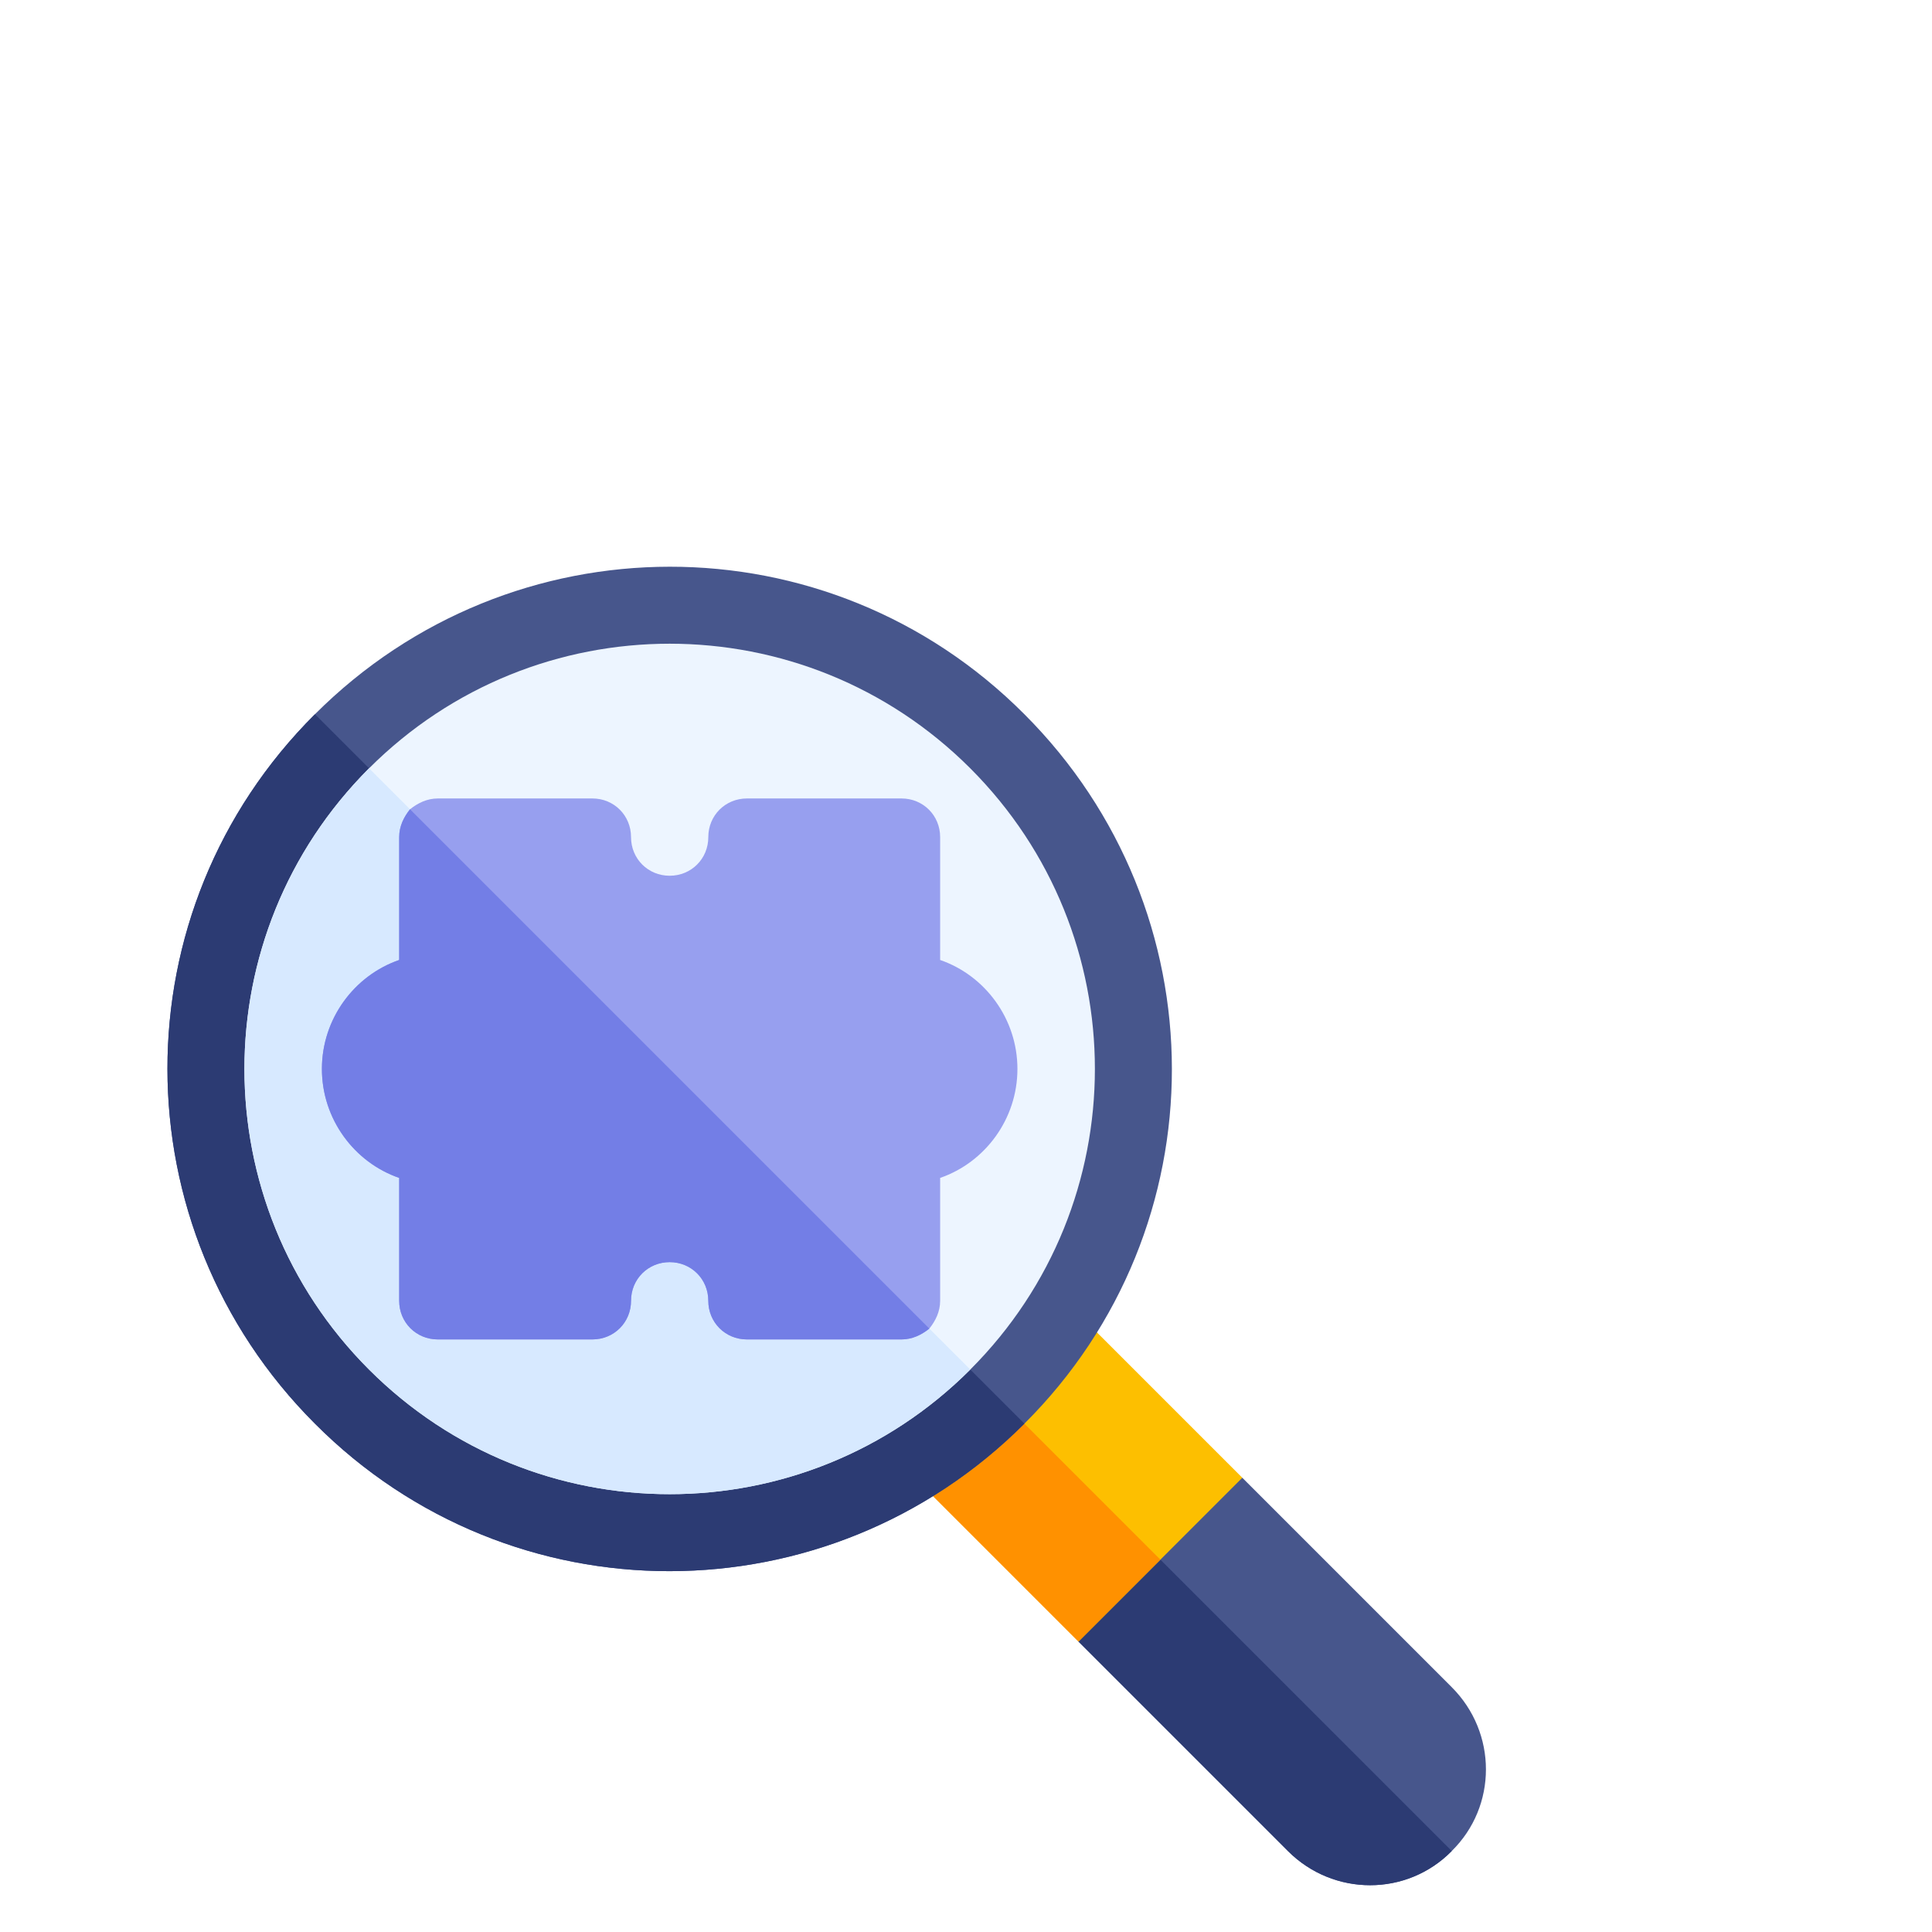
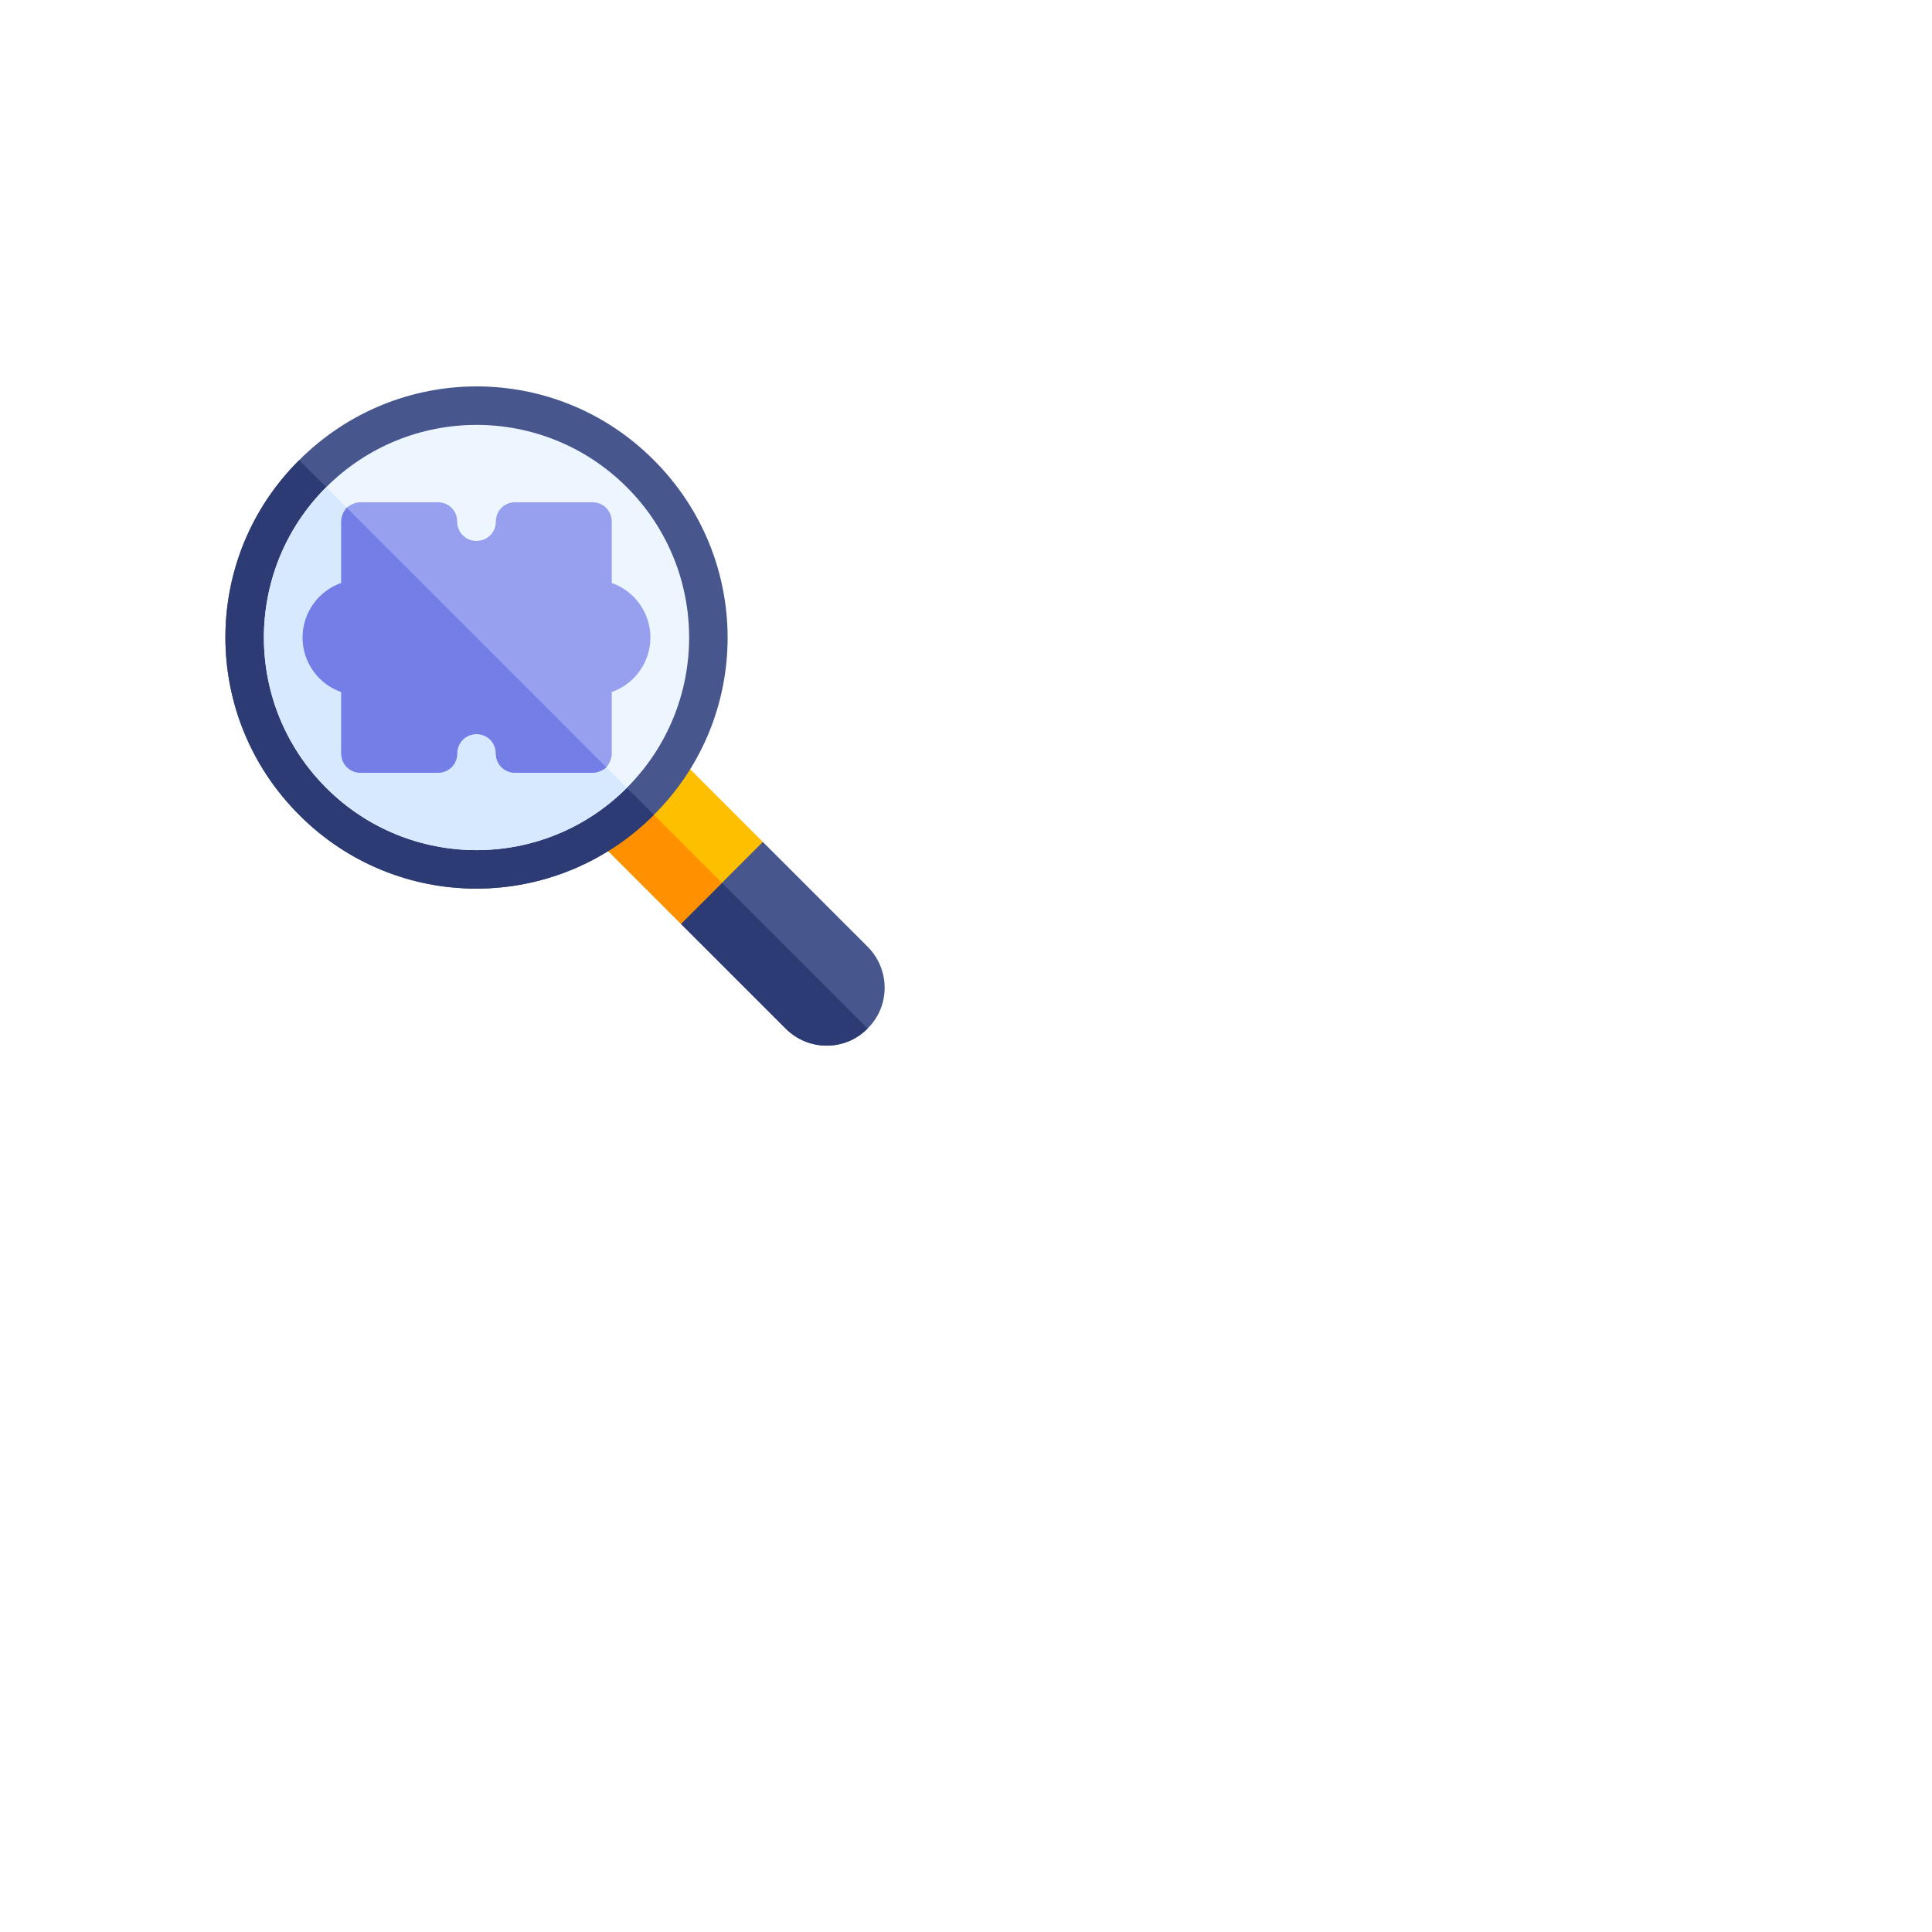
- <svg xmlns="http://www.w3.org/2000/svg" version="1.1" id="Capa_1" x="0px" y="0px" viewBox="200 -220 220 750" xml:space="preserve" width="50" height="50">
+ <svg xmlns="http://www.w3.org/2000/svg" version="1.1" id="Capa_1" x="0px" y="0px" viewBox="200 -300 750 1500" xml:space="preserve" width="50" height="50">
  <g>
    <path style="fill:#47568C;" d="M498.563,498.563c-17.401,17.701-45.899,17.701-63.6,0l-81.301-81.301l1.8-61.8l61.8-1.8   l81.301,81.301C516.264,452.662,516.264,481.162,498.563,498.563z" />
    <path style="fill:#2C3B73;" d="M498.563,498.563c-17.401,17.701-45.899,17.701-63.6,0l-81.301-81.301l1.8-61.8L498.563,498.563z" />
    <path style="fill:#FDBF00;" d="M417.262,353.662l-63.6,63.6l-65.099-65.099c-5.7-5.7-5.7-15.3,0-21l42.599-42.599   c5.7-5.7,15.3-5.7,21,0L417.262,353.662z" />
    <path style="fill:#FF9100;" d="M385.462,385.462l-31.8,31.8l-65.099-65.099c-5.7-5.7-5.7-15.3,0-21l21.301-21.301L385.462,385.462z   " />
    <path style="fill:#47568C;" d="M332.664,57.262c-76.201-76.5-199.2-76.199-275.402,0c-76.5,76.201-76.199,199.2,0,275.4   c76.201,76.501,199.2,76.201,275.402,0C409.163,256.463,408.863,133.463,332.664,57.262z" />
    <path style="fill:#2C3B73;" d="M332.664,332.662c-76.201,76.201-199.2,76.501-275.402,0c-76.199-76.199-76.5-199.199,0-275.4   L332.664,332.662z" />
    <path style="fill:#EDF5FF;" d="M311.663,311.663c-64.501,64.499-168.9,64.499-233.401,0c-64.499-64.501-64.499-168.9,0-233.401   c64.501-64.501,168.9-64.501,233.401,0C376.162,142.763,376.162,247.163,311.663,311.663z" />
    <path style="fill:#D7E9FF;" d="M311.663,311.663c-64.501,64.499-168.9,64.499-233.401,0c-64.499-64.501-64.499-168.9,0-233.401   L311.663,311.663z" />
    <path style="fill:#979FEF;" d="M299.963,152.662v-47.699c0-8.401-6.599-15-15-15h-60c-8.401,0-15,6.599-15,15   c0,8.399-6.599,15-15,15s-15-6.601-15-15c0-8.401-6.599-15-15-15h-60c-4.2,0-7.8,1.8-10.8,4.2c-2.401,2.999-4.2,6.599-4.2,10.8   v47.699c-17.401,6-30,22.8-30,42.301c0,19.499,12.599,36.299,30,42.299v47.701c0,8.399,6.599,15,15,15h60c8.401,0,15-6.601,15-15   c0-8.401,6.599-15,15-15s15,6.599,15,15c0,8.399,6.599,15,15,15h60c4.2,0,7.8-1.8,10.8-4.2c2.401-2.999,4.2-6.599,4.2-10.8v-47.701   c17.401-6,30-22.8,30-42.299C329.963,175.462,317.363,158.662,299.963,152.662z" />
    <path style="fill:#737EE6;" d="M94.163,94.163l201.599,201.599c-2.999,2.401-6.599,4.2-10.8,4.2h-60c-8.401,0-15-6.601-15-15   c0-8.401-6.599-15-15-15s-15,6.599-15,15c0,8.399-6.599,15-15,15h-60c-8.401,0-15-6.601-15-15v-47.701c-17.401-6-30-22.8-30-42.299   c0-19.501,12.599-36.301,30-42.301v-47.699C89.963,100.763,91.763,97.163,94.163,94.163z" />
  </g>
</svg>
